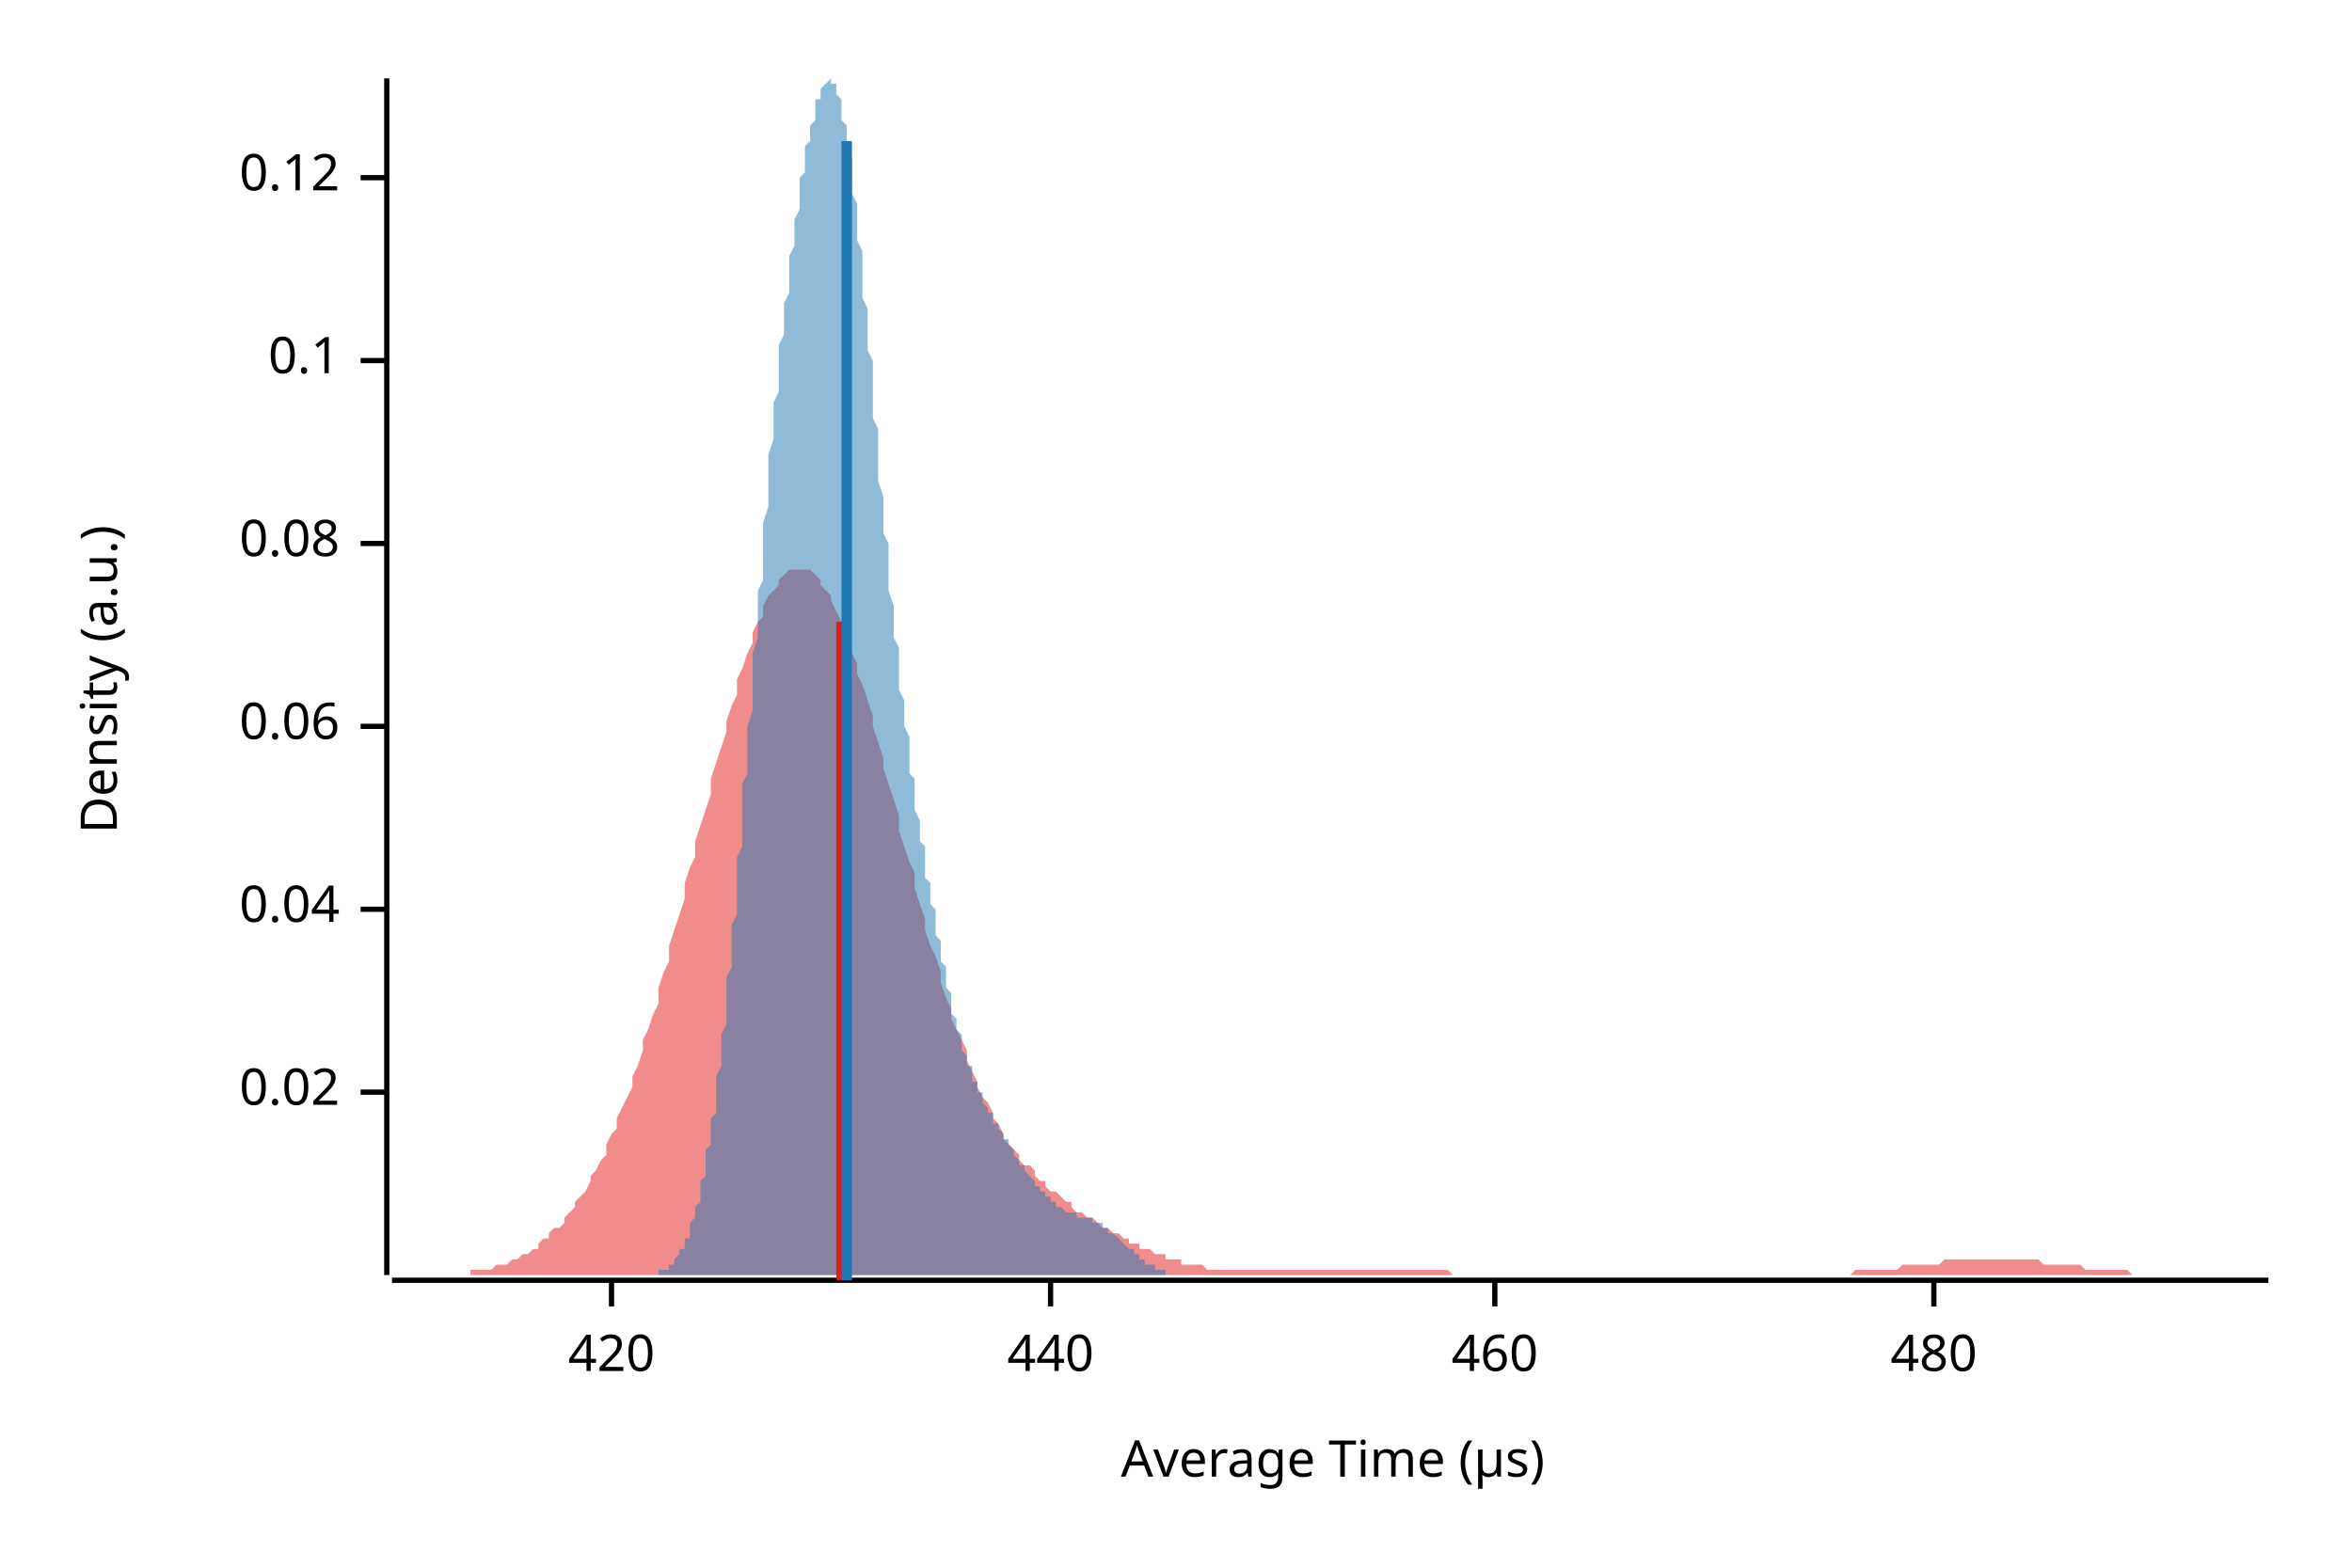
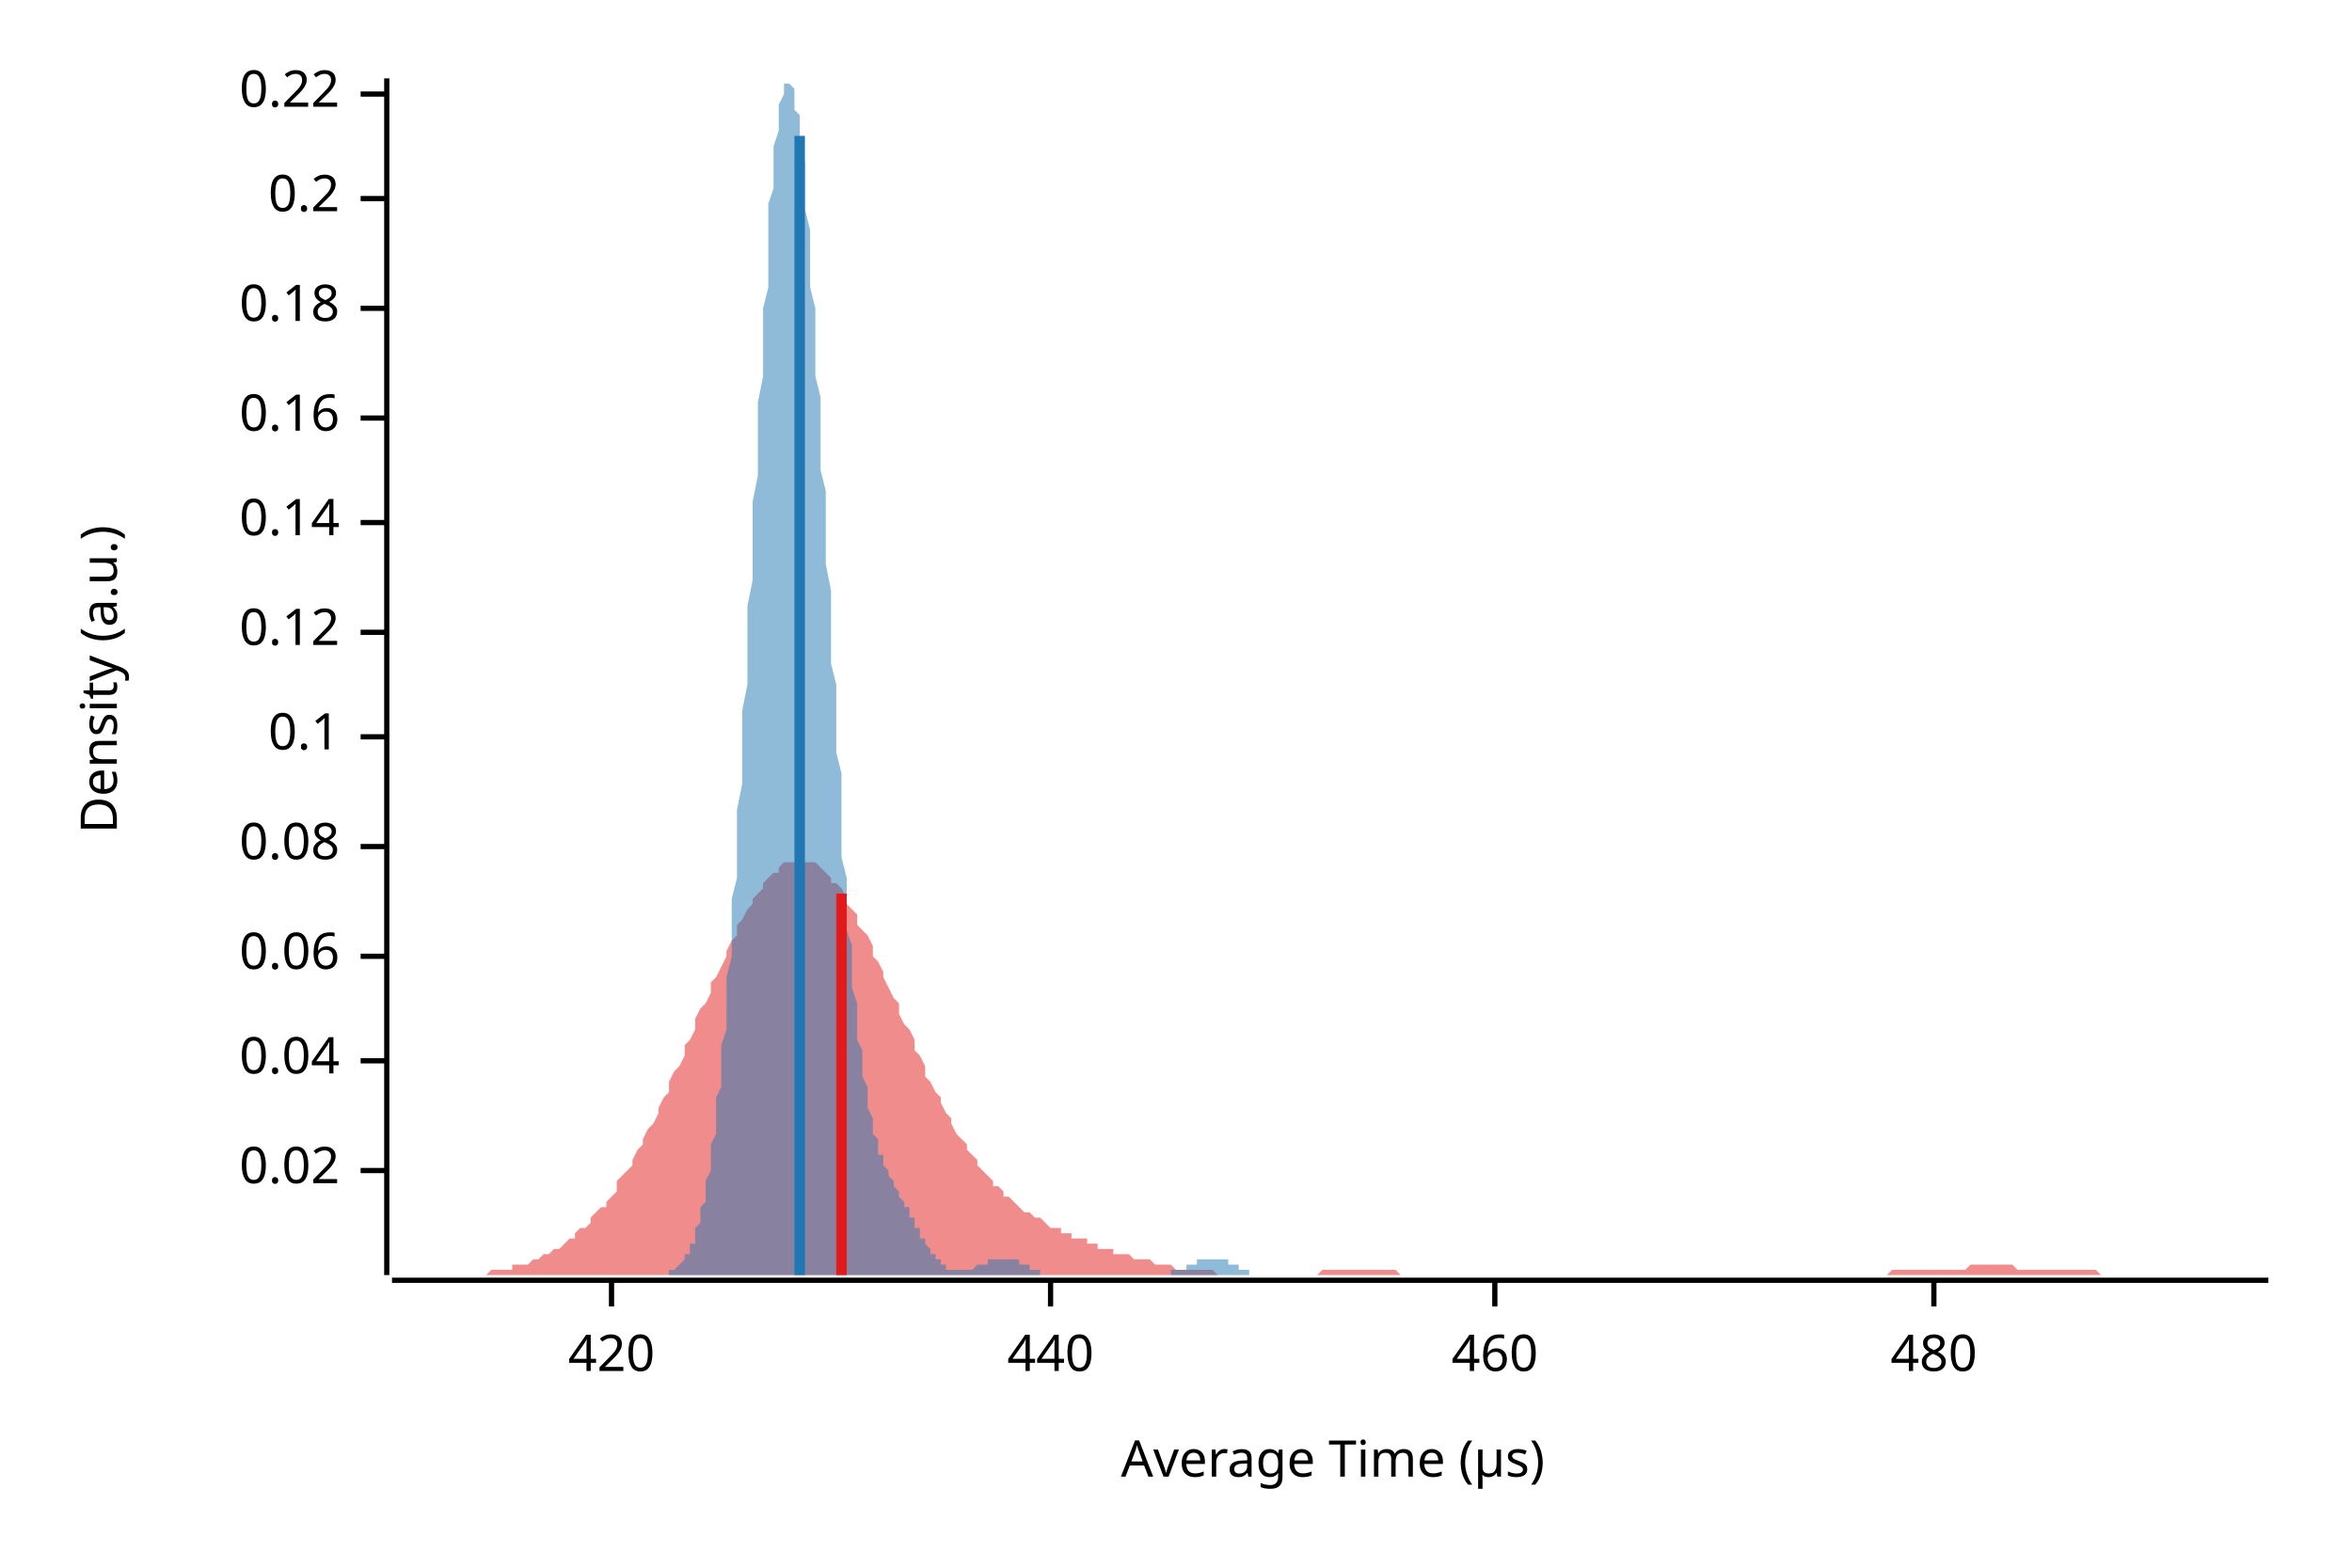
<svg xmlns="http://www.w3.org/2000/svg" width="450" height="300" viewBox="0 0 450 300">
  <text x="15" y="130" dy="0.76em" text-anchor="middle" font-family="sans-serif" font-size="9.677" opacity="1" fill="#000000" transform="rotate(270, 15, 130)">
Density (a.u.)
</text>
  <text x="255" y="285" dy="-0.5ex" text-anchor="middle" font-family="sans-serif" font-size="9.677" opacity="1" fill="#000000">
Average Time (µs)
</text>
  <polyline fill="none" opacity="1" stroke="#000000" stroke-width="1" points="74,15 74,244 " />
-   <text x="65" y="209" dy="0.5ex" text-anchor="end" font-family="sans-serif" font-size="9.677" opacity="1" fill="#000000">
+   <text x="65" y="224" dy="0.5ex" text-anchor="end" font-family="sans-serif" font-size="9.677" opacity="1" fill="#000000">
0.02
</text>
-   <polyline fill="none" opacity="1" stroke="#000000" stroke-width="1" points="69,209 74,209 " />
-   <text x="65" y="174" dy="0.5ex" text-anchor="end" font-family="sans-serif" font-size="9.677" opacity="1" fill="#000000">
+   <polyline fill="none" opacity="1" stroke="#000000" stroke-width="1" points="69,224 74,224 " />
+   <text x="65" y="203" dy="0.5ex" text-anchor="end" font-family="sans-serif" font-size="9.677" opacity="1" fill="#000000">
0.04
</text>
-   <polyline fill="none" opacity="1" stroke="#000000" stroke-width="1" points="69,174 74,174 " />
-   <text x="65" y="139" dy="0.5ex" text-anchor="end" font-family="sans-serif" font-size="9.677" opacity="1" fill="#000000">
+   <polyline fill="none" opacity="1" stroke="#000000" stroke-width="1" points="69,203 74,203 " />
+   <text x="65" y="183" dy="0.5ex" text-anchor="end" font-family="sans-serif" font-size="9.677" opacity="1" fill="#000000">
0.06
</text>
-   <polyline fill="none" opacity="1" stroke="#000000" stroke-width="1" points="69,139 74,139 " />
-   <text x="65" y="104" dy="0.5ex" text-anchor="end" font-family="sans-serif" font-size="9.677" opacity="1" fill="#000000">
+   <polyline fill="none" opacity="1" stroke="#000000" stroke-width="1" points="69,183 74,183 " />
+   <text x="65" y="162" dy="0.5ex" text-anchor="end" font-family="sans-serif" font-size="9.677" opacity="1" fill="#000000">
0.08
</text>
-   <polyline fill="none" opacity="1" stroke="#000000" stroke-width="1" points="69,104 74,104 " />
-   <text x="65" y="69" dy="0.5ex" text-anchor="end" font-family="sans-serif" font-size="9.677" opacity="1" fill="#000000">
+   <polyline fill="none" opacity="1" stroke="#000000" stroke-width="1" points="69,162 74,162 " />
+   <text x="65" y="141" dy="0.5ex" text-anchor="end" font-family="sans-serif" font-size="9.677" opacity="1" fill="#000000">
0.1
</text>
-   <polyline fill="none" opacity="1" stroke="#000000" stroke-width="1" points="69,69 74,69 " />
-   <text x="65" y="34" dy="0.5ex" text-anchor="end" font-family="sans-serif" font-size="9.677" opacity="1" fill="#000000">
+   <polyline fill="none" opacity="1" stroke="#000000" stroke-width="1" points="69,141 74,141 " />
+   <text x="65" y="121" dy="0.5ex" text-anchor="end" font-family="sans-serif" font-size="9.677" opacity="1" fill="#000000">
0.12
</text>
-   <polyline fill="none" opacity="1" stroke="#000000" stroke-width="1" points="69,34 74,34 " />
+   <polyline fill="none" opacity="1" stroke="#000000" stroke-width="1" points="69,121 74,121 " />
+   <text x="65" y="100" dy="0.5ex" text-anchor="end" font-family="sans-serif" font-size="9.677" opacity="1" fill="#000000">
+ 0.14
+ </text>
+   <polyline fill="none" opacity="1" stroke="#000000" stroke-width="1" points="69,100 74,100 " />
+   <text x="65" y="80" dy="0.5ex" text-anchor="end" font-family="sans-serif" font-size="9.677" opacity="1" fill="#000000">
+ 0.16
+ </text>
+   <polyline fill="none" opacity="1" stroke="#000000" stroke-width="1" points="69,80 74,80 " />
+   <text x="65" y="59" dy="0.5ex" text-anchor="end" font-family="sans-serif" font-size="9.677" opacity="1" fill="#000000">
+ 0.18
+ </text>
+   <polyline fill="none" opacity="1" stroke="#000000" stroke-width="1" points="69,59 74,59 " />
+   <text x="65" y="38" dy="0.5ex" text-anchor="end" font-family="sans-serif" font-size="9.677" opacity="1" fill="#000000">
+ 0.2
+ </text>
+   <polyline fill="none" opacity="1" stroke="#000000" stroke-width="1" points="69,38 74,38 " />
+   <text x="65" y="18" dy="0.5ex" text-anchor="end" font-family="sans-serif" font-size="9.677" opacity="1" fill="#000000">
+ 0.22
+ </text>
+   <polyline fill="none" opacity="1" stroke="#000000" stroke-width="1" points="69,18 74,18 " />
  <polyline fill="none" opacity="1" stroke="#000000" stroke-width="1" points="75,245 434,245 " />
  <text x="117" y="255" dy="0.76em" text-anchor="middle" font-family="sans-serif" font-size="9.677" opacity="1" fill="#000000">
420
</text>
  <polyline fill="none" opacity="1" stroke="#000000" stroke-width="1" points="117,245 117,250 " />
  <text x="201" y="255" dy="0.76em" text-anchor="middle" font-family="sans-serif" font-size="9.677" opacity="1" fill="#000000">
440
</text>
  <polyline fill="none" opacity="1" stroke="#000000" stroke-width="1" points="201,245 201,250 " />
  <text x="286" y="255" dy="0.76em" text-anchor="middle" font-family="sans-serif" font-size="9.677" opacity="1" fill="#000000">
460
</text>
  <polyline fill="none" opacity="1" stroke="#000000" stroke-width="1" points="286,245 286,250 " />
  <text x="370" y="255" dy="0.76em" text-anchor="middle" font-family="sans-serif" font-size="9.677" opacity="1" fill="#000000">
480
</text>
  <polyline fill="none" opacity="1" stroke="#000000" stroke-width="1" points="370,245 370,250 " />
-   <polygon opacity="0.5" fill="#E31A1C" points="75,244 75,244 76,244 77,244 77,244 78,244 79,244 80,244 80,244 81,244 82,244 82,244 83,244 84,244 85,244 85,244 86,244 87,244 87,244 88,244 89,244 90,244 90,243 91,243 92,243 92,243 93,243 94,243 95,242 95,242 96,242 97,242 98,241 98,241 99,241 100,240 100,240 101,240 102,239 103,239 103,238 104,237 105,237 105,236 106,235 107,235 108,234 108,233 109,232 110,231 110,230 111,229 112,228 113,226 113,225 114,224 115,222 116,221 116,219 117,217 118,216 118,214 119,212 120,210 121,208 121,206 122,204 123,201 123,199 124,197 125,194 126,192 126,189 127,186 128,184 128,181 129,178 130,175 131,172 131,169 132,166 133,164 133,161 134,158 135,155 136,152 136,149 137,146 138,143 139,140 139,138 140,135 141,133 141,130 142,128 143,125 144,123 144,121 145,119 146,118 146,116 147,114 148,113 149,112 149,111 150,110 151,109 151,109 152,109 153,109 154,109 154,109 155,109 156,110 157,111 157,112 158,113 159,114 159,115 160,117 161,119 162,120 162,122 163,125 164,127 164,129 165,131 166,134 167,137 167,139 168,142 169,145 169,147 170,150 171,153 172,156 172,159 173,162 174,165 175,167 175,170 176,173 177,176 177,178 178,181 179,183 180,186 180,188 181,191 182,193 182,195 183,197 184,199 185,201 185,203 186,205 187,207 187,208 188,210 189,211 190,213 190,214 191,215 192,217 192,218 193,219 194,220 195,221 195,222 196,223 197,223 198,224 198,225 199,226 200,226 200,227 201,228 202,228 203,229 203,229 204,230 205,230 205,231 206,232 207,232 208,233 208,233 209,233 210,234 210,234 211,235 212,235 213,236 213,236 214,236 215,237 216,237 216,238 217,238 218,238 218,239 219,239 220,239 221,240 221,240 222,240 223,240 223,241 224,241 225,241 226,241 226,242 227,242 228,242 228,242 229,242 230,242 231,243 231,243 232,243 233,243 233,243 234,243 235,243 236,243 236,243 237,243 238,243 239,243 239,243 240,243 241,243 241,243 242,243 243,243 244,243 244,243 245,243 246,243 246,243 247,243 248,243 249,243 249,243 250,243 251,243 251,243 252,243 253,243 254,243 254,243 255,243 256,243 257,243 257,243 258,243 259,243 259,243 260,243 261,243 262,243 262,243 263,243 264,243 264,243 265,243 266,243 267,243 267,243 268,243 269,243 269,243 270,243 271,243 272,243 272,243 273,243 274,243 275,243 275,243 276,243 277,243 277,243 278,244 279,244 280,244 280,244 281,244 282,244 282,244 283,244 284,244 285,244 285,244 286,244 287,244 287,244 288,244 289,244 290,244 290,244 291,244 292,244 292,244 293,244 294,244 295,244 295,244 296,244 297,244 298,244 298,244 299,244 300,244 300,244 301,244 302,244 303,244 303,244 304,244 305,244 305,244 306,244 307,244 308,244 308,244 309,244 310,244 310,244 311,244 312,244 313,244 313,244 314,244 315,244 316,244 316,244 317,244 318,244 318,244 319,244 320,244 321,244 321,244 322,244 323,244 323,244 324,244 325,244 326,244 326,244 327,244 328,244 328,244 329,244 330,244 331,244 331,244 332,244 333,244 333,244 334,244 335,244 336,244 336,244 337,244 338,244 339,244 339,244 340,244 341,244 341,244 342,244 343,244 344,244 344,244 345,244 346,244 346,244 347,244 348,244 349,244 349,244 350,244 351,244 351,244 352,244 353,244 354,244 354,244 355,243 356,243 357,243 357,243 358,243 359,243 359,243 360,243 361,243 362,243 362,243 363,243 364,242 364,242 365,242 366,242 367,242 367,242 368,242 369,242 369,242 370,242 371,242 372,241 372,241 373,241 374,241 375,241 375,241 376,241 377,241 377,241 378,241 379,241 380,241 380,241 381,241 382,241 382,241 383,241 384,241 385,241 385,241 386,241 387,241 387,241 388,241 389,241 390,241 390,241 391,242 392,242 392,242 393,242 394,242 395,242 395,242 396,242 397,242 398,242 398,242 399,243 400,243 400,243 401,243 402,243 403,243 403,243 404,243 405,243 405,243 406,243 407,243 408,244 408,244 409,244 410,244 410,244 411,244 412,244 413,244 413,244 414,244 415,244 416,244 416,244 417,244 418,244 418,244 419,244 420,244 421,244 421,244 422,244 423,244 423,244 424,244 425,244 426,244 426,244 427,244 428,244 428,244 429,244 430,244 431,244 431,244 432,244 433,244 434,244 434,244 75,244 " />
-   <polygon opacity="0.5" fill="#1F78B4" points="121,244 121,244 121,244 121,244 121,244 122,244 122,244 122,244 122,244 123,244 123,244 123,244 123,244 123,244 124,244 124,244 124,244 124,244 125,244 125,244 125,244 125,244 125,244 126,244 126,244 126,243 126,243 127,243 127,243 127,243 127,243 127,243 128,243 128,242 128,242 128,242 128,242 129,242 129,241 129,241 129,241 130,240 130,240 130,240 130,239 130,239 131,239 131,238 131,238 131,237 132,237 132,236 132,235 132,235 132,234 133,233 133,233 133,232 133,231 134,230 134,229 134,228 134,227 134,226 135,225 135,224 135,223 135,221 135,220 136,219 136,217 136,216 136,214 137,213 137,211 137,209 137,208 137,206 138,204 138,202 138,200 138,198 139,196 139,194 139,192 139,189 139,187 140,185 140,182 140,180 140,177 141,175 141,172 141,170 141,167 141,164 142,162 142,159 142,156 142,153 142,150 143,148 143,145 143,142 143,139 144,136 144,133 144,130 144,128 144,125 145,122 145,119 145,116 145,113 146,111 146,108 146,105 146,102 146,100 147,97 147,94 147,92 147,89 147,87 148,84 148,82 148,79 148,77 149,75 149,73 149,70 149,68 149,66 150,64 150,62 150,60 150,58 151,56 151,54 151,52 151,50 151,49 152,47 152,45 152,44 152,42 153,40 153,39 153,37 153,36 153,34 154,33 154,32 154,30 154,29 154,28 155,27 155,26 155,25 155,24 156,23 156,22 156,21 156,20 156,19 157,19 157,18 157,17 157,17 158,16 158,16 158,16 158,16 158,16 159,15 159,16 159,16 159,16 160,16 160,17 160,17 160,18 160,18 161,19 161,20 161,21 161,22 161,23 162,24 162,26 162,27 162,29 163,30 163,32 163,34 163,35 163,37 164,39 164,41 164,43 164,46 165,48 165,50 165,52 165,55 165,57 166,59 166,62 166,64 166,67 167,69 167,72 167,74 167,77 167,80 168,82 168,85 168,87 168,90 168,92 169,95 169,97 169,99 169,102 170,104 170,107 170,109 170,111 170,113 171,116 171,118 171,120 171,122 172,124 172,126 172,128 172,130 172,132 173,134 173,136 173,137 173,139 174,141 174,143 174,144 174,146 174,148 175,149 175,151 175,152 175,154 175,155 176,157 176,158 176,160 176,161 177,162 177,164 177,165 177,167 177,168 178,169 178,170 178,172 178,173 179,174 179,175 179,177 179,178 179,179 180,180 180,181 180,182 180,184 181,185 181,186 181,187 181,188 181,189 182,190 182,191 182,192 182,193 182,194 183,195 183,195 183,196 183,197 184,198 184,199 184,200 184,200 184,201 185,202 185,202 185,203 185,204 186,204 186,205 186,206 186,206 186,207 187,207 187,208 187,208 187,209 188,209 188,210 188,210 188,211 188,211 189,212 189,212 189,212 189,213 189,213 190,213 190,214 190,214 190,215 191,215 191,215 191,216 191,216 191,216 192,217 192,217 192,217 192,218 193,218 193,218 193,219 193,219 193,219 194,220 194,220 194,221 194,221 194,221 195,222 195,222 195,222 195,223 196,223 196,223 196,224 196,224 196,224 197,225 197,225 197,225 197,225 198,226 198,226 198,226 198,227 198,227 199,227 199,228 199,228 199,228 200,228 200,229 200,229 200,229 200,229 201,229 201,230 201,230 201,230 201,230 202,230 202,231 202,231 202,231 203,231 203,231 203,231 203,231 203,231 204,232 204,232 204,232 204,232 205,232 205,232 205,232 205,232 205,232 206,232 206,232 206,233 206,233 207,233 207,233 207,233 207,233 207,233 208,233 208,233 208,233 208,233 208,233 209,233 209,234 209,234 209,234 210,234 210,234 210,234 210,234 210,234 211,234 211,235 211,235 211,235 212,235 212,235 212,235 212,236 212,236 213,236 213,236 213,236 213,236 214,237 214,237 214,237 214,237 214,237 215,238 215,238 215,238 215,238 215,238 216,239 216,239 216,239 216,239 217,239 217,240 217,240 217,240 217,240 218,240 218,241 218,241 218,241 219,241 219,241 219,241 219,242 219,242 220,242 220,242 220,242 220,242 221,242 221,243 221,243 221,243 221,243 222,243 222,243 222,243 222,243 222,243 223,243 223,243 223,244 223,244 224,244 224,244 224,244 224,244 224,244 225,244 225,244 225,244 225,244 226,244 226,244 226,244 226,244 226,244 227,244 227,244 227,244 227,244 228,244 228,244 228,244 228,244 228,244 229,244 229,244 229,244 229,244 229,244 230,244 230,244 121,244 " />
-   <polyline fill="none" opacity="1" stroke="#E31A1C" stroke-width="2" points="161,245 161,119 " />
-   <polyline fill="none" opacity="1" stroke="#1F78B4" stroke-width="2" points="162,245 162,27 " />
+   <polygon opacity="0.5" fill="#E31A1C" points="75,244 75,244 76,244 77,244 77,244 78,244 79,244 80,244 80,244 81,244 82,244 82,244 83,244 84,244 85,244 85,244 86,244 87,244 87,244 88,244 89,244 90,244 90,244 91,244 92,244 92,244 93,244 94,243 95,243 95,243 96,243 97,243 98,243 98,242 99,242 100,242 100,242 101,242 102,241 103,241 103,241 104,240 105,240 105,240 106,239 107,239 108,238 108,238 109,237 110,237 110,236 111,235 112,235 113,234 113,233 114,232 115,231 116,231 116,230 117,229 118,228 118,226 119,225 120,224 121,223 121,222 122,220 123,219 123,218 124,216 125,215 126,213 126,212 127,210 128,209 128,207 129,205 130,204 131,202 131,200 132,199 133,197 133,195 134,193 135,192 136,190 136,188 137,187 138,185 139,183 139,182 140,180 141,179 141,177 142,176 143,174 144,173 144,172 145,171 146,170 146,169 147,168 148,167 149,167 149,166 150,165 151,165 151,165 152,165 153,165 154,165 154,165 155,165 156,165 157,166 157,166 158,167 159,168 159,169 160,169 161,170 162,172 162,173 163,174 164,175 164,177 165,178 166,179 167,181 167,183 168,184 169,186 169,187 170,189 171,191 172,192 172,194 173,196 174,197 175,199 175,201 176,202 177,204 177,206 178,207 179,209 180,210 180,211 181,213 182,214 182,215 183,217 184,218 185,219 185,220 186,221 187,222 187,223 188,224 189,225 190,226 190,227 191,227 192,228 192,229 193,229 194,230 195,231 195,231 196,232 197,232 198,233 198,233 199,233 200,234 200,234 201,235 202,235 203,235 203,236 204,236 205,236 205,237 206,237 207,237 208,237 208,238 209,238 210,238 210,239 211,239 212,239 213,239 213,240 214,240 215,240 216,240 216,240 217,241 218,241 218,241 219,241 220,241 221,242 221,242 222,242 223,242 223,242 224,242 225,243 226,243 226,243 227,243 228,243 228,243 229,243 230,243 231,243 231,243 232,243 233,244 233,244 234,244 235,244 236,244 236,244 237,244 238,244 239,244 239,244 240,244 241,244 241,244 242,244 243,244 244,244 244,244 245,244 246,244 246,244 247,244 248,244 249,244 249,244 250,244 251,244 251,244 252,244 253,243 254,243 254,243 255,243 256,243 257,243 257,243 258,243 259,243 259,243 260,243 261,243 262,243 262,243 263,243 264,243 264,243 265,243 266,243 267,243 267,243 268,244 269,244 269,244 270,244 271,244 272,244 272,244 273,244 274,244 275,244 275,244 276,244 277,244 277,244 278,244 279,244 280,244 280,244 281,244 282,244 282,244 283,244 284,244 285,244 285,244 286,244 287,244 287,244 288,244 289,244 290,244 290,244 291,244 292,244 292,244 293,244 294,244 295,244 295,244 296,244 297,244 298,244 298,244 299,244 300,244 300,244 301,244 302,244 303,244 303,244 304,244 305,244 305,244 306,244 307,244 308,244 308,244 309,244 310,244 310,244 311,244 312,244 313,244 313,244 314,244 315,244 316,244 316,244 317,244 318,244 318,244 319,244 320,244 321,244 321,244 322,244 323,244 323,244 324,244 325,244 326,244 326,244 327,244 328,244 328,244 329,244 330,244 331,244 331,244 332,244 333,244 333,244 334,244 335,244 336,244 336,244 337,244 338,244 339,244 339,244 340,244 341,244 341,244 342,244 343,244 344,244 344,244 345,244 346,244 346,244 347,244 348,244 349,244 349,244 350,244 351,244 351,244 352,244 353,244 354,244 354,244 355,244 356,244 357,244 357,244 358,244 359,244 359,244 360,244 361,244 362,243 362,243 363,243 364,243 364,243 365,243 366,243 367,243 367,243 368,243 369,243 369,243 370,243 371,243 372,243 372,243 373,243 374,243 375,243 375,243 376,243 377,242 377,242 378,242 379,242 380,242 380,242 381,242 382,242 382,242 383,242 384,242 385,242 385,242 386,243 387,243 387,243 388,243 389,243 390,243 390,243 391,243 392,243 392,243 393,243 394,243 395,243 395,243 396,243 397,243 398,243 398,243 399,243 400,243 400,243 401,243 402,244 403,244 403,244 404,244 405,244 405,244 406,244 407,244 408,244 408,244 409,244 410,244 410,244 411,244 412,244 413,244 413,244 414,244 415,244 416,244 416,244 417,244 418,244 418,244 419,244 420,244 421,244 421,244 422,244 423,244 423,244 424,244 425,244 426,244 426,244 427,244 428,244 428,244 429,244 430,244 431,244 431,244 432,244 433,244 434,244 434,244 75,244 " />
+   <polygon opacity="0.5" fill="#1F78B4" points="123,244 123,244 124,244 124,244 124,244 124,244 125,244 125,244 125,244 125,244 126,244 126,244 126,244 126,244 127,244 127,244 127,244 127,244 128,244 128,244 128,244 128,243 129,243 129,243 129,243 129,243 130,242 130,242 130,242 130,242 131,241 131,241 131,241 131,240 132,240 132,239 132,239 132,238 133,238 133,237 133,236 133,236 133,235 134,234 134,233 134,232 134,231 135,230 135,228 135,227 135,226 136,224 136,222 136,221 136,219 137,217 137,215 137,213 137,210 138,208 138,205 138,203 138,200 139,197 139,194 139,190 139,187 140,183 140,180 140,176 140,172 141,168 141,164 141,159 141,155 142,150 142,146 142,141 142,136 143,131 143,126 143,121 143,116 144,111 144,106 144,101 144,96 145,91 145,86 145,82 145,77 146,72 146,68 146,63 146,59 147,55 147,50 147,47 147,43 147,39 148,36 148,33 148,30 148,28 149,25 149,23 149,21 149,20 150,18 150,17 150,16 150,16 151,16 151,15 151,16 151,16 152,17 152,18 152,19 152,21 153,22 153,24 153,26 153,29 154,31 154,34 154,37 154,40 155,44 155,47 155,51 155,55 156,59 156,63 156,67 156,72 157,76 157,81 157,85 157,90 158,94 158,99 158,104 158,108 159,113 159,118 159,122 159,127 160,131 160,136 160,140 160,144 161,148 161,152 161,156 161,160 161,164 162,168 162,171 162,174 162,178 163,181 163,184 163,187 163,189 164,192 164,194 164,197 164,199 165,201 165,203 165,205 165,206 166,208 166,210 166,211 166,212 167,214 167,215 167,216 167,217 168,218 168,219 168,220 168,221 169,221 169,222 169,223 169,223 170,224 170,224 170,225 170,225 171,226 171,226 171,227 171,227 172,228 172,228 172,229 172,229 173,230 173,230 173,230 173,231 174,231 174,232 174,232 174,233 175,233 175,234 175,234 175,234 175,235 176,235 176,236 176,236 176,237 177,237 177,238 177,238 177,238 178,239 178,239 178,240 178,240 179,240 179,241 179,241 179,241 180,241 180,242 180,242 180,242 181,242 181,242 181,243 181,243 182,243 182,243 182,243 182,243 183,243 183,243 183,243 183,243 184,243 184,243 184,243 184,243 185,243 185,243 185,243 185,243 186,243 186,243 186,243 186,243 187,242 187,242 187,242 187,242 188,242 188,242 188,242 188,242 189,242 189,241 189,241 189,241 189,241 190,241 190,241 190,241 190,241 191,241 191,241 191,241 191,241 192,241 192,241 192,241 192,241 193,241 193,241 193,241 193,241 194,241 194,241 194,241 194,241 195,241 195,242 195,242 195,242 196,242 196,242 196,242 196,242 197,242 197,242 197,243 197,243 198,243 198,243 198,243 198,243 199,243 199,243 199,243 199,244 200,244 200,244 200,244 200,244 201,244 201,244 201,244 201,244 202,244 202,244 202,244 202,244 203,244 203,244 203,244 203,244 204,244 204,244 204,244 204,244 204,244 205,244 205,244 205,244 205,244 206,244 206,244 206,244 206,244 207,244 207,244 207,244 207,244 208,244 208,244 208,244 208,244 209,244 209,244 209,244 209,244 210,244 210,244 210,244 210,244 211,244 211,244 211,244 211,244 212,244 212,244 212,244 212,244 213,244 213,244 213,244 213,244 214,244 214,244 214,244 214,244 215,244 215,244 215,244 215,244 216,244 216,244 216,244 216,244 217,244 217,244 217,244 217,244 218,244 218,244 218,244 218,244 218,244 219,244 219,244 219,244 219,244 220,244 220,244 220,244 220,244 221,244 221,244 221,244 221,244 222,244 222,244 222,244 222,244 223,244 223,244 223,244 223,244 224,244 224,244 224,244 224,243 225,243 225,243 225,243 225,243 226,243 226,243 226,243 226,243 227,243 227,242 227,242 227,242 228,242 228,242 228,242 228,242 229,242 229,241 229,241 229,241 230,241 230,241 230,241 230,241 231,241 231,241 231,241 231,241 232,241 232,241 232,241 232,241 232,241 233,241 233,241 233,241 233,241 234,241 234,241 234,241 234,241 235,241 235,242 235,242 235,242 236,242 236,242 236,242 236,242 237,242 237,242 237,243 237,243 238,243 238,243 238,243 238,243 239,243 239,243 239,243 239,244 240,244 240,244 240,244 240,244 241,244 241,244 241,244 241,244 242,244 242,244 242,244 242,244 243,244 243,244 243,244 243,244 244,244 244,244 244,244 244,244 245,244 245,244 245,244 245,244 246,244 246,244 246,244 123,244 " />
+   <polyline fill="none" opacity="1" stroke="#E31A1C" stroke-width="2" points="161,244 161,171 " />
+   <polyline fill="none" opacity="1" stroke="#1F78B4" stroke-width="2" points="153,244 153,26 " />
</svg>
